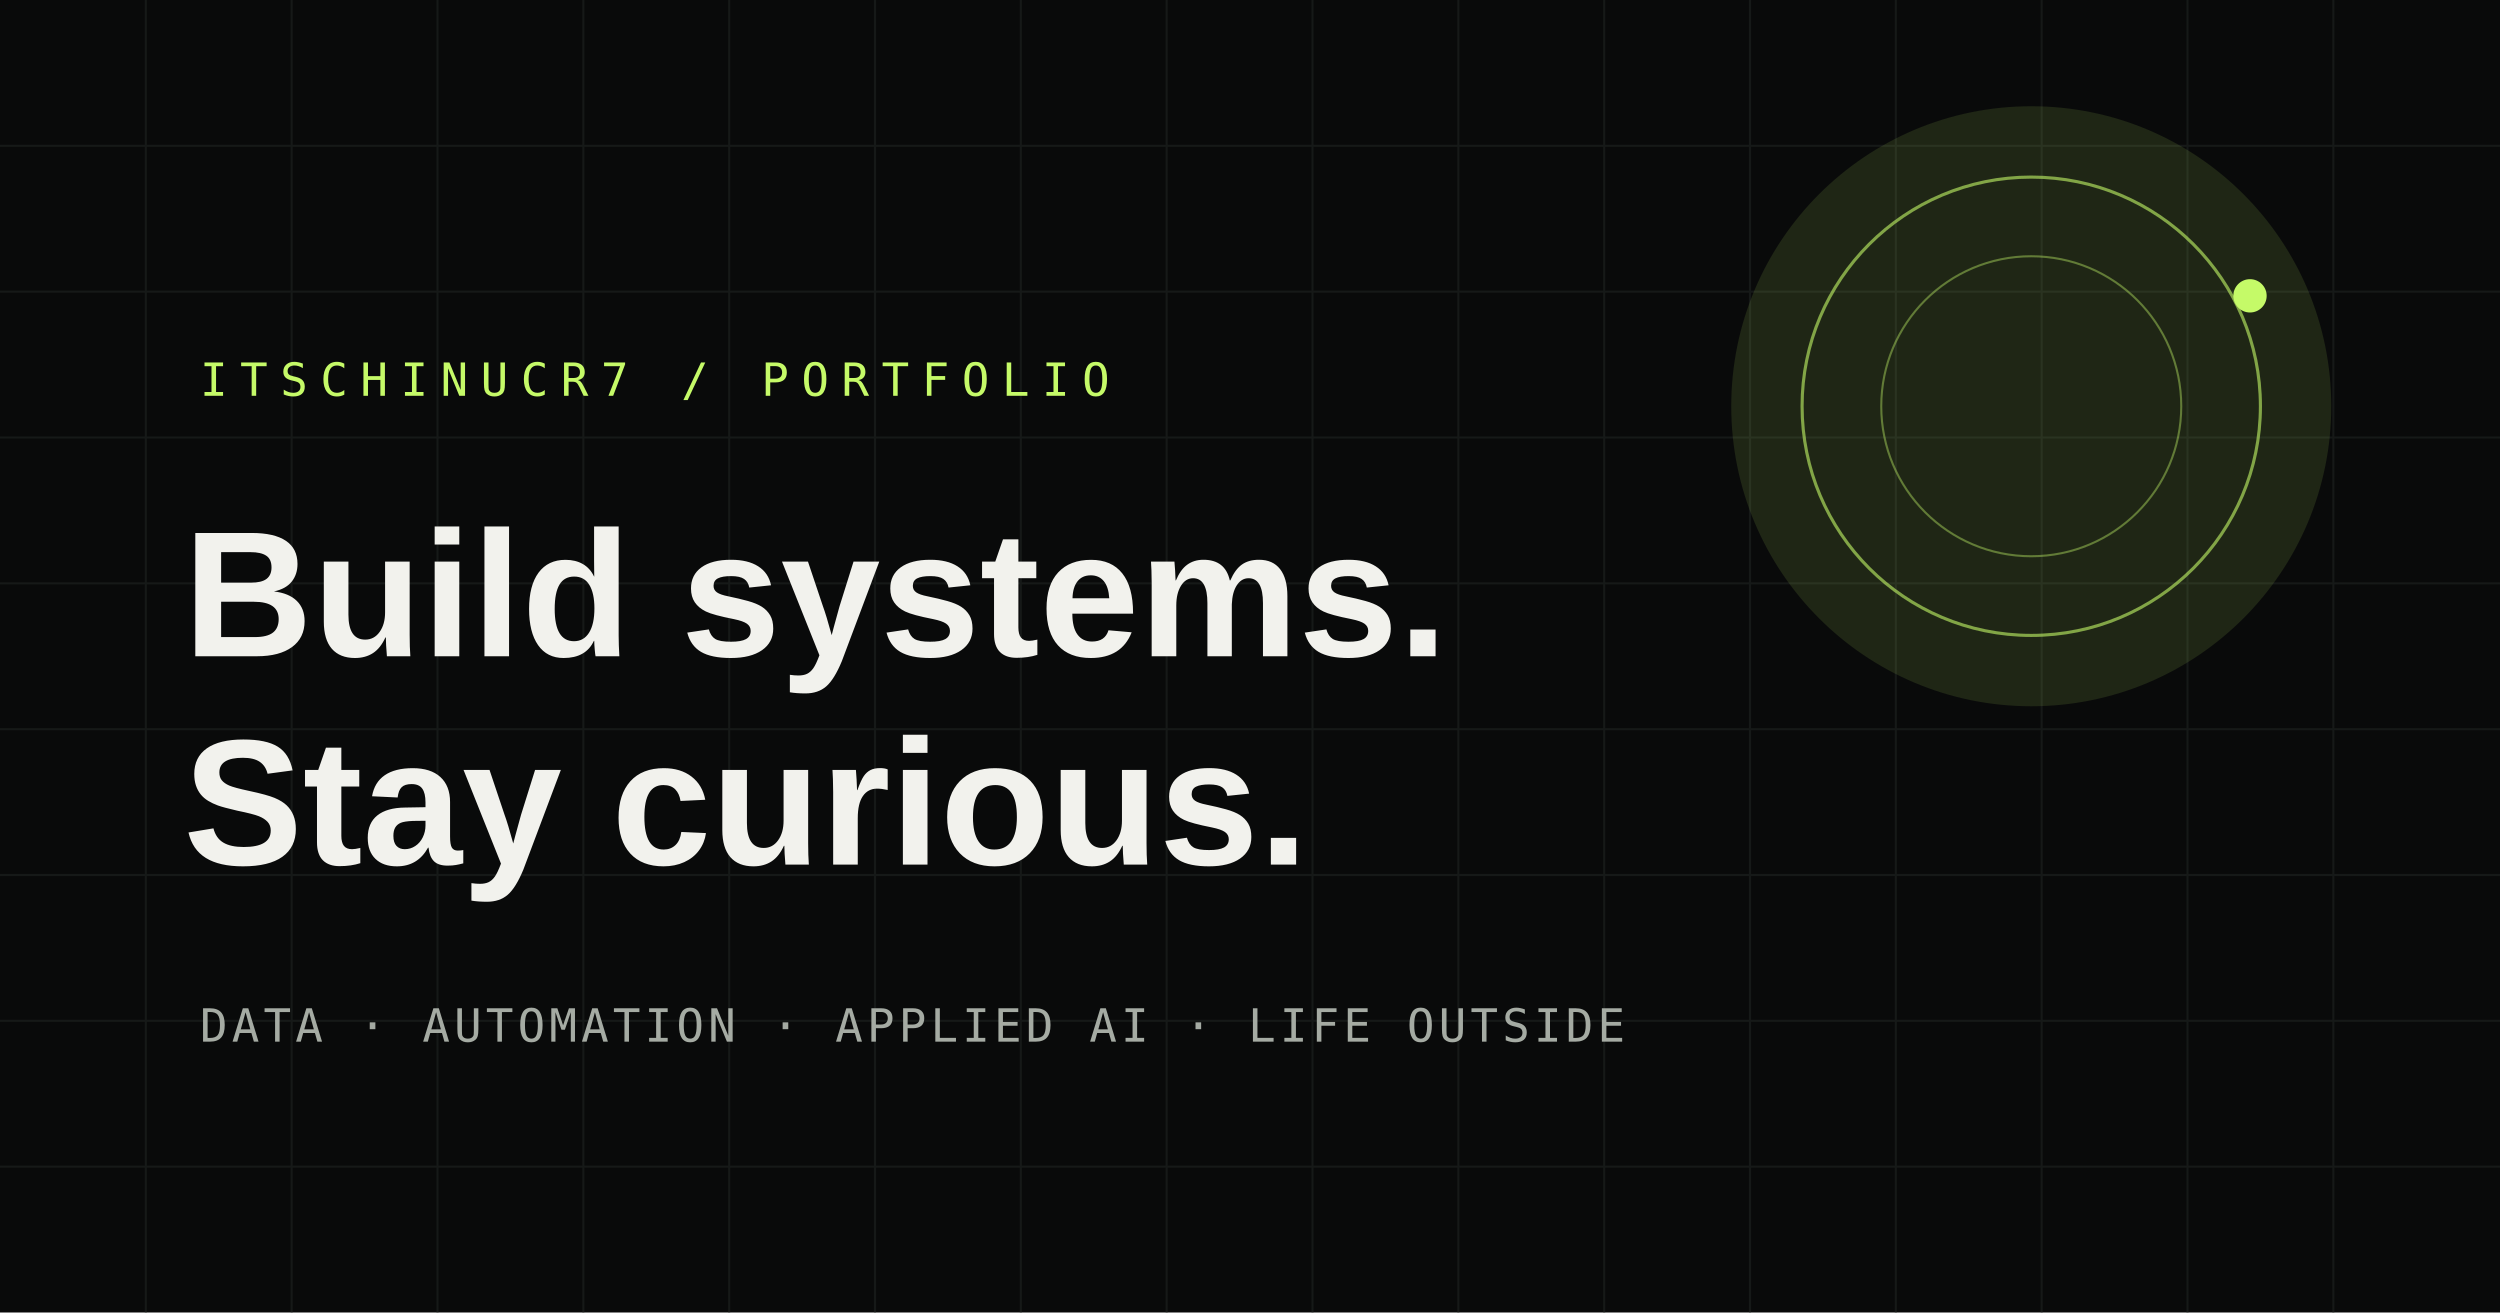
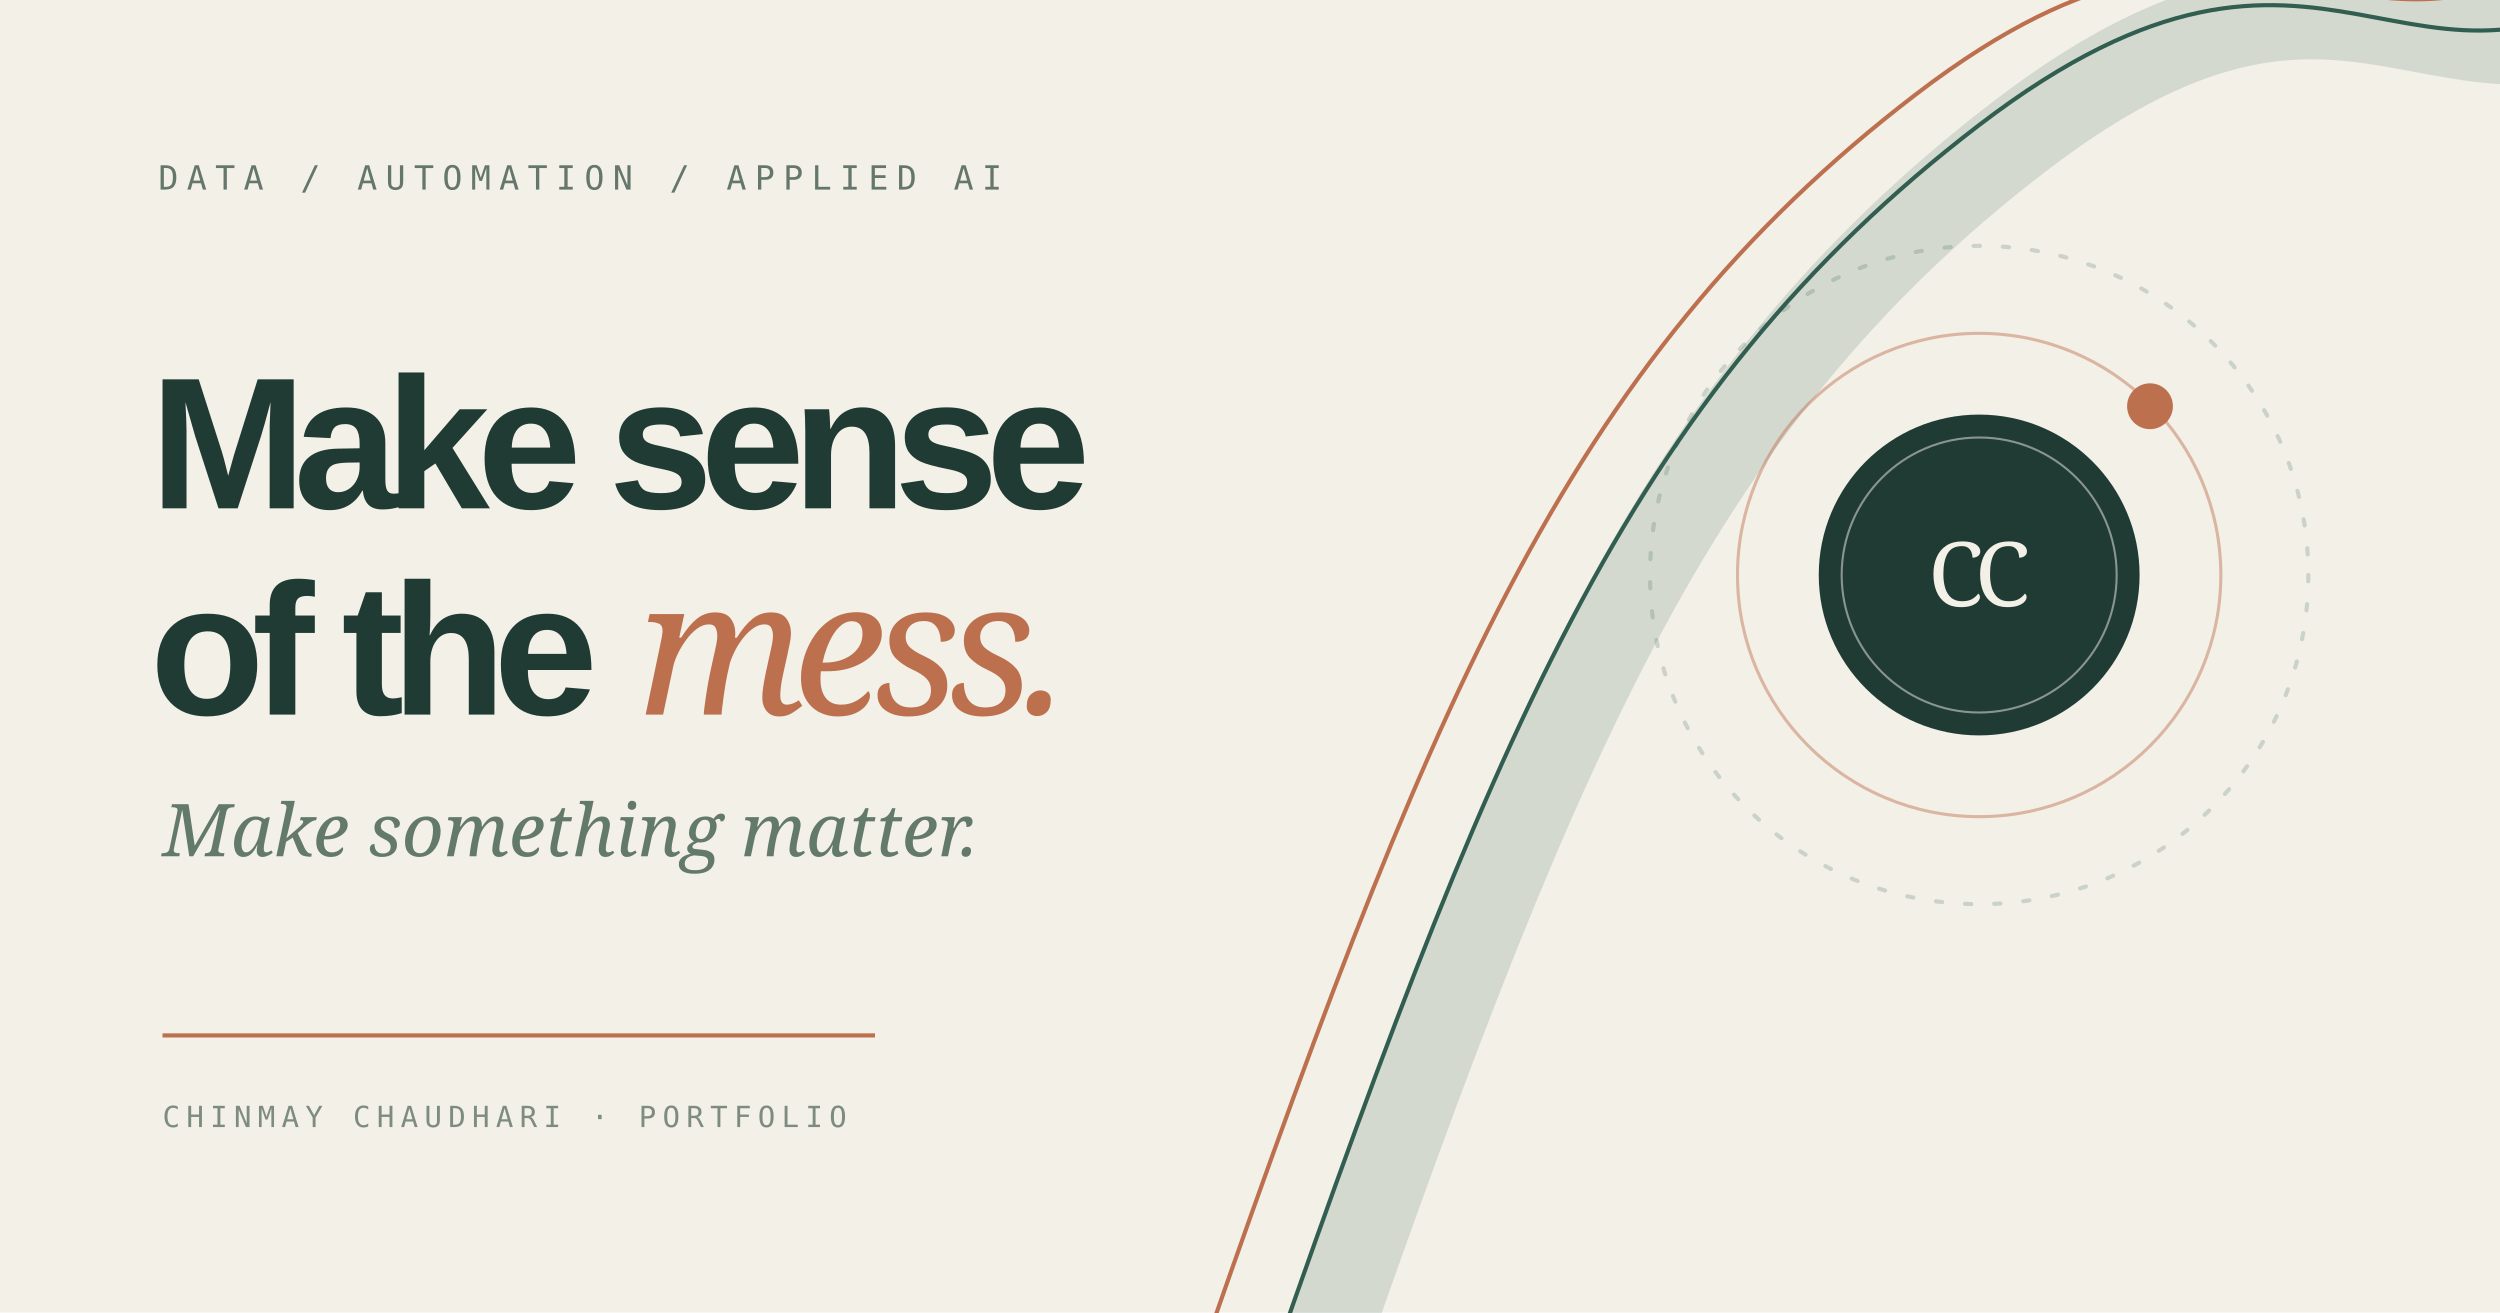
<svg xmlns="http://www.w3.org/2000/svg" viewBox="0 0 1200 630">
-   <rect width="1200" height="630" fill="#090a0a" />
-   <g stroke="#202522" stroke-width="1">
-     <path d="M0 70H1200M0 140H1200M0 210H1200M0 280H1200M0 350H1200M0 420H1200M0 490H1200M0 560H1200M70 0V630M140 0V630M210 0V630M280 0V630M350 0V630M420 0V630M490 0V630M560 0V630M630 0V630M700 0V630M770 0V630M840 0V630M910 0V630M980 0V630M1050 0V630M1120 0V630" opacity=".55" />
+   <rect width="1200" height="630" fill="#f3f0e8" />
+   <g fill="none" stroke-linecap="round">
+     <path d="M620 690C735 360 800 195 970 65S1175 80 1300 -15" stroke="#315e50" stroke-opacity=".16" stroke-width="42" />
+     <path d="M600 685C715 355 780 190 950 60S1155 75 1280 -20" stroke="#315e50" stroke-width="2" />
+     <path d="M570 670C685 340 750 175 920 45S1125 60 1250 -35" stroke="#bd704e" stroke-width="2" />
+     <circle cx="950" cy="276" r="158" stroke="#315e50" stroke-opacity=".2" stroke-width="2" stroke-dasharray="3 11" />
+     <circle cx="950" cy="276" r="116" stroke="#bd704e" stroke-opacity=".45" stroke-width="1.5" />
  </g>
-   <circle cx="975" cy="195" r="144" fill="#c5fa68" opacity=".12" />
-   <circle cx="975" cy="195" r="110" fill="none" stroke="#c5fa68" stroke-width="1.5" opacity=".6" />
-   <circle cx="975" cy="195" r="72" fill="none" stroke="#c5fa68" stroke-width="1" opacity=".4" />
-   <circle cx="1080" cy="142" r="8" fill="#c5fa68" />
-   <text x="96" y="190" fill="#c5fa68" font-family="monospace" font-size="22" letter-spacing="6">ITSCHINUCR7 / PORTFOLIO</text>
-   <text x="88" y="315" fill="#f2f2ed" font-family="Arial,sans-serif" font-size="86" font-weight="700">Build systems.</text>
-   <text x="88" y="415" fill="#f2f2ed" font-family="Arial,sans-serif" font-size="86" font-weight="700">Stay curious.</text>
-   <text x="96" y="500" fill="#a5aba3" font-family="monospace" font-size="22" letter-spacing="2">DATA · AUTOMATION · APPLIED AI · LIFE OUTSIDE</text>
+   <circle cx="950" cy="276" r="77" fill="#203b34" />
+   <circle cx="950" cy="276" r="66" fill="none" stroke="#f3f0e8" stroke-opacity=".5" />
+   <text x="950" y="291" text-anchor="middle" font-family="Georgia,serif" font-size="43" fill="#f3f0e8" letter-spacing="-4">CC</text>
+   <circle cx="1032" cy="195" r="11" fill="#bd704e" />
+   <text x="76" y="91" font-family="monospace" font-size="16" letter-spacing="4" fill="#65776a">DATA / AUTOMATION / APPLIED AI</text>
+   <text x="72" y="244" font-family="Arial,sans-serif" font-size="90" font-weight="600" letter-spacing="-6" fill="#203b34">Make sense</text>
+   <text x="72" y="343" font-family="Arial,sans-serif" font-size="90" font-weight="600" letter-spacing="-6" fill="#203b34">of the <tspan font-family="Georgia,serif" font-style="italic" font-weight="400" fill="#bd704e">mess.</tspan>
+   </text>
+   <text x="78" y="411" font-family="Georgia,serif" font-style="italic" font-size="35" fill="#63796a">Make something matter.</text>
+   <path d="M78 497H420" stroke="#bd704e" stroke-width="2" />
+   <text x="78" y="541" font-family="monospace" font-size="14" letter-spacing="3" fill="#7e8c80">CHINMAY CHAUDHARI · PORTFOLIO</text>
</svg>
